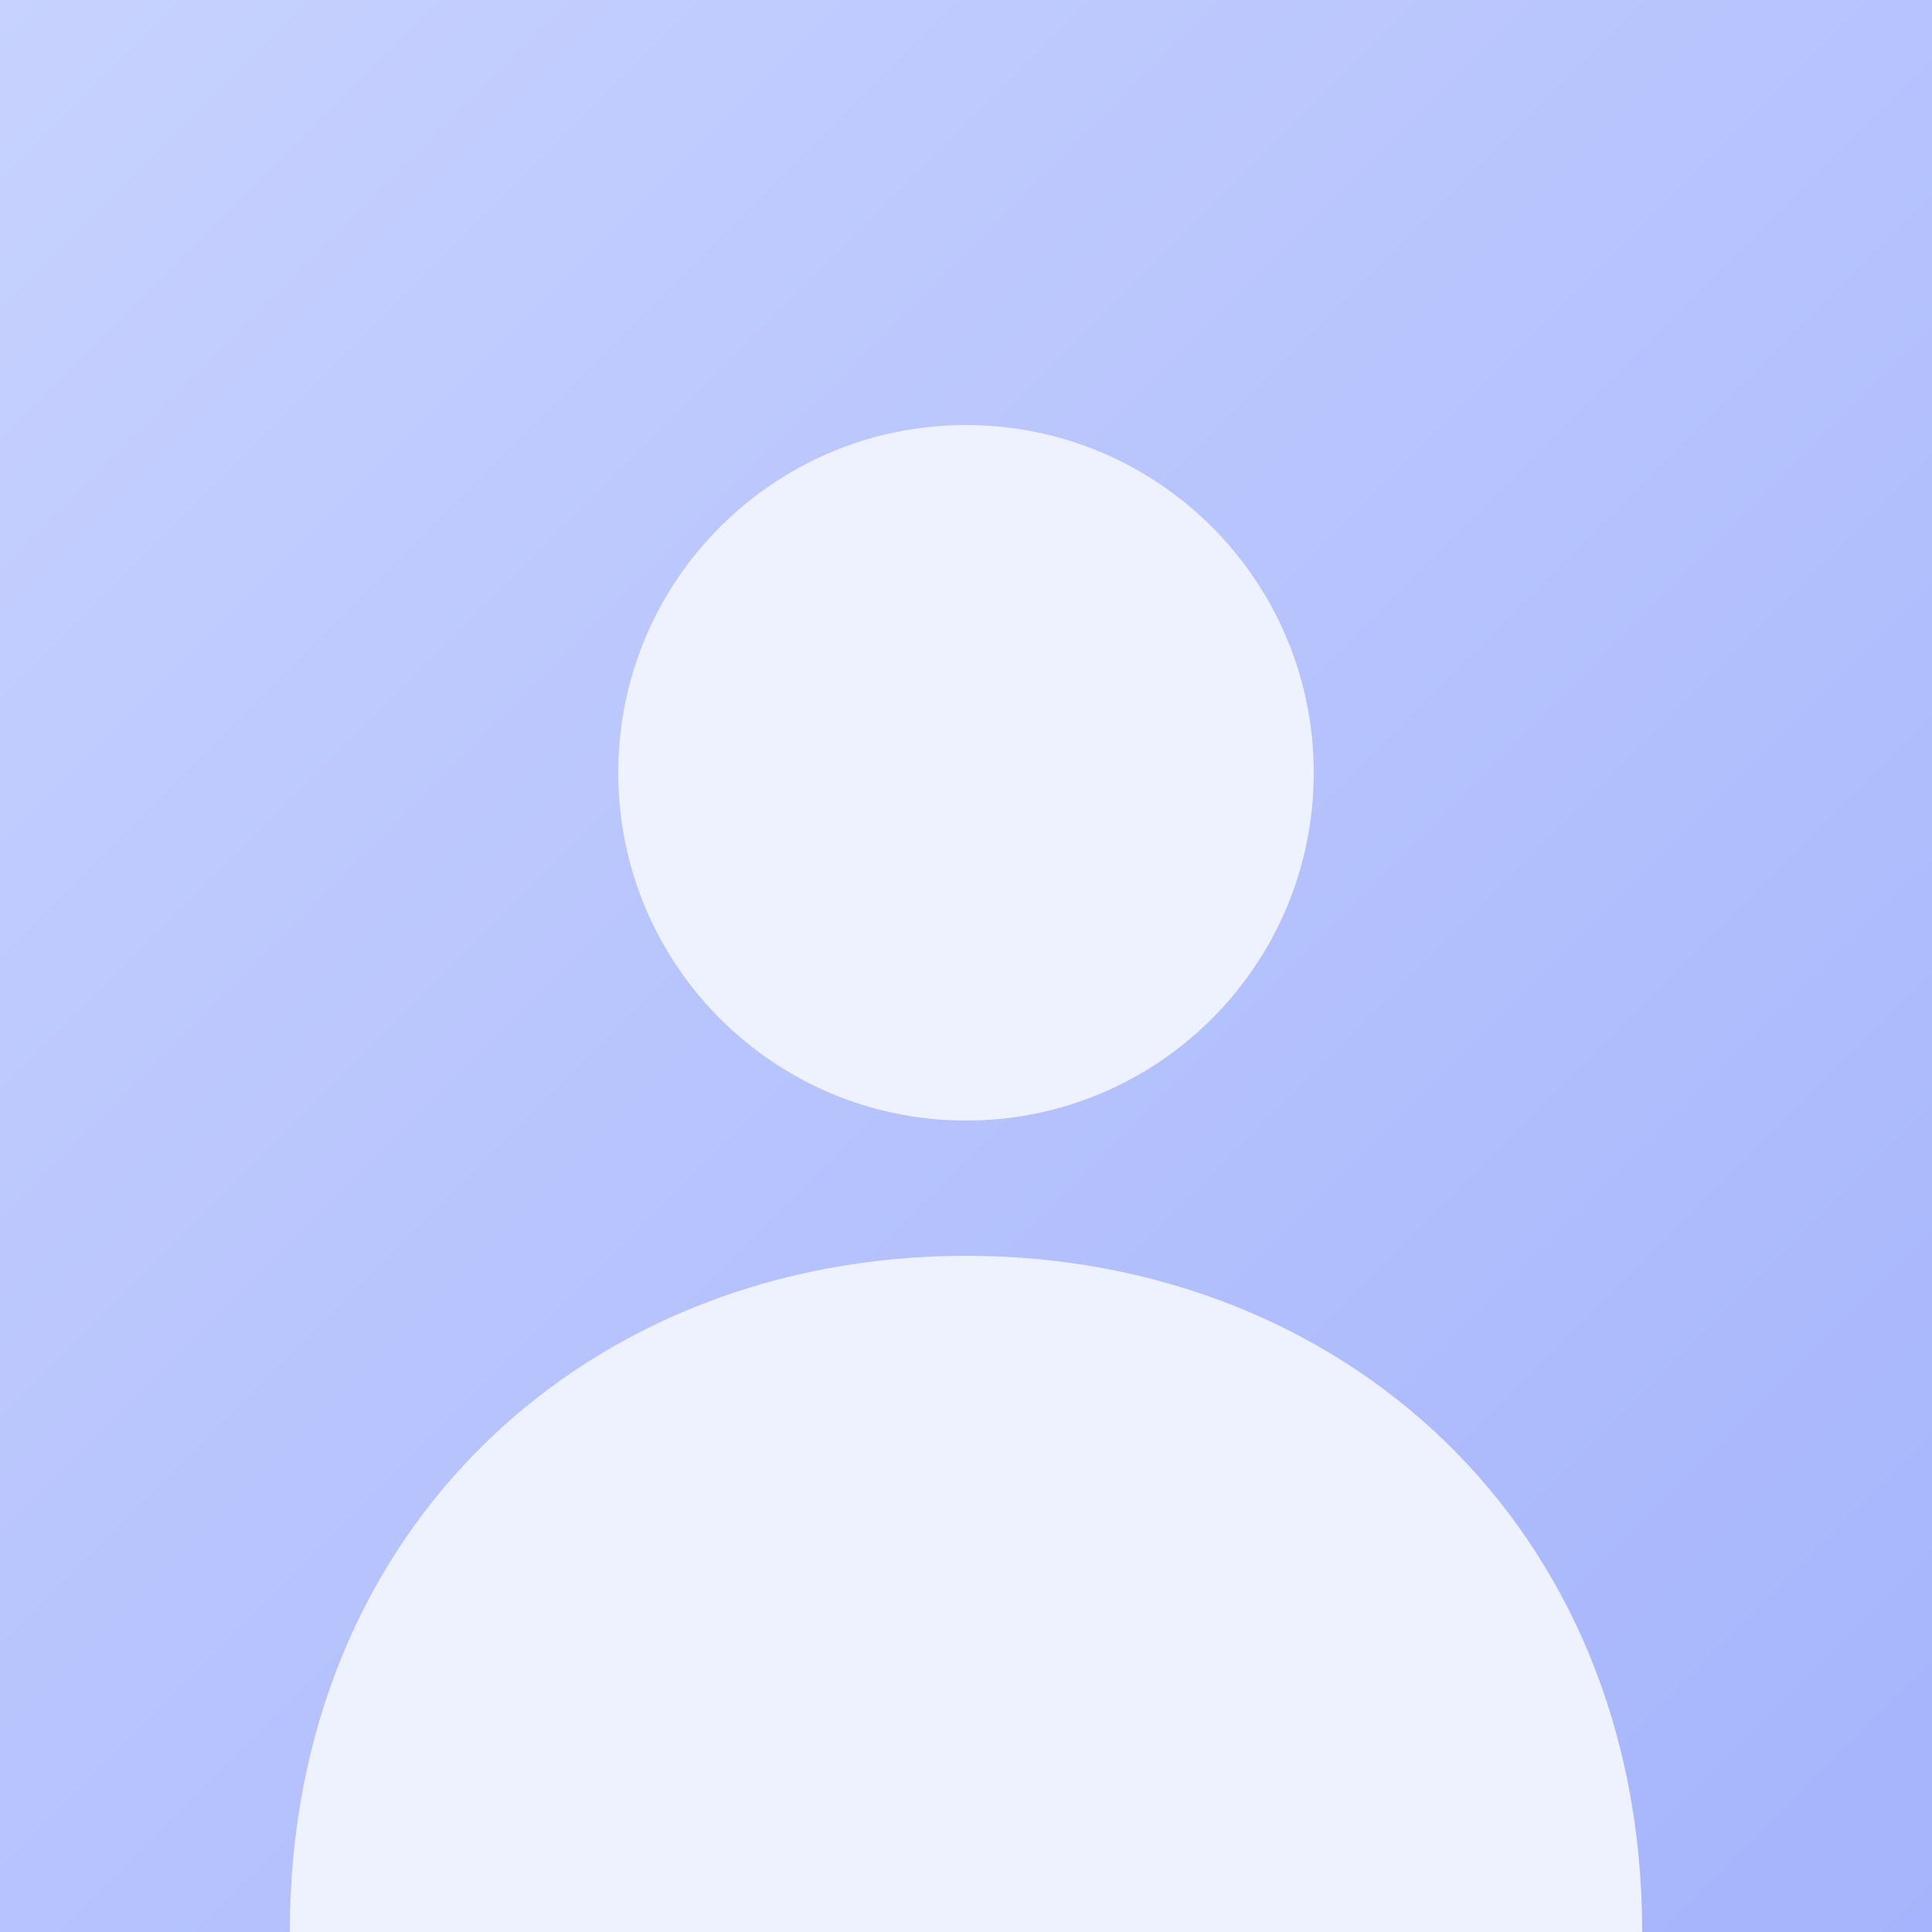
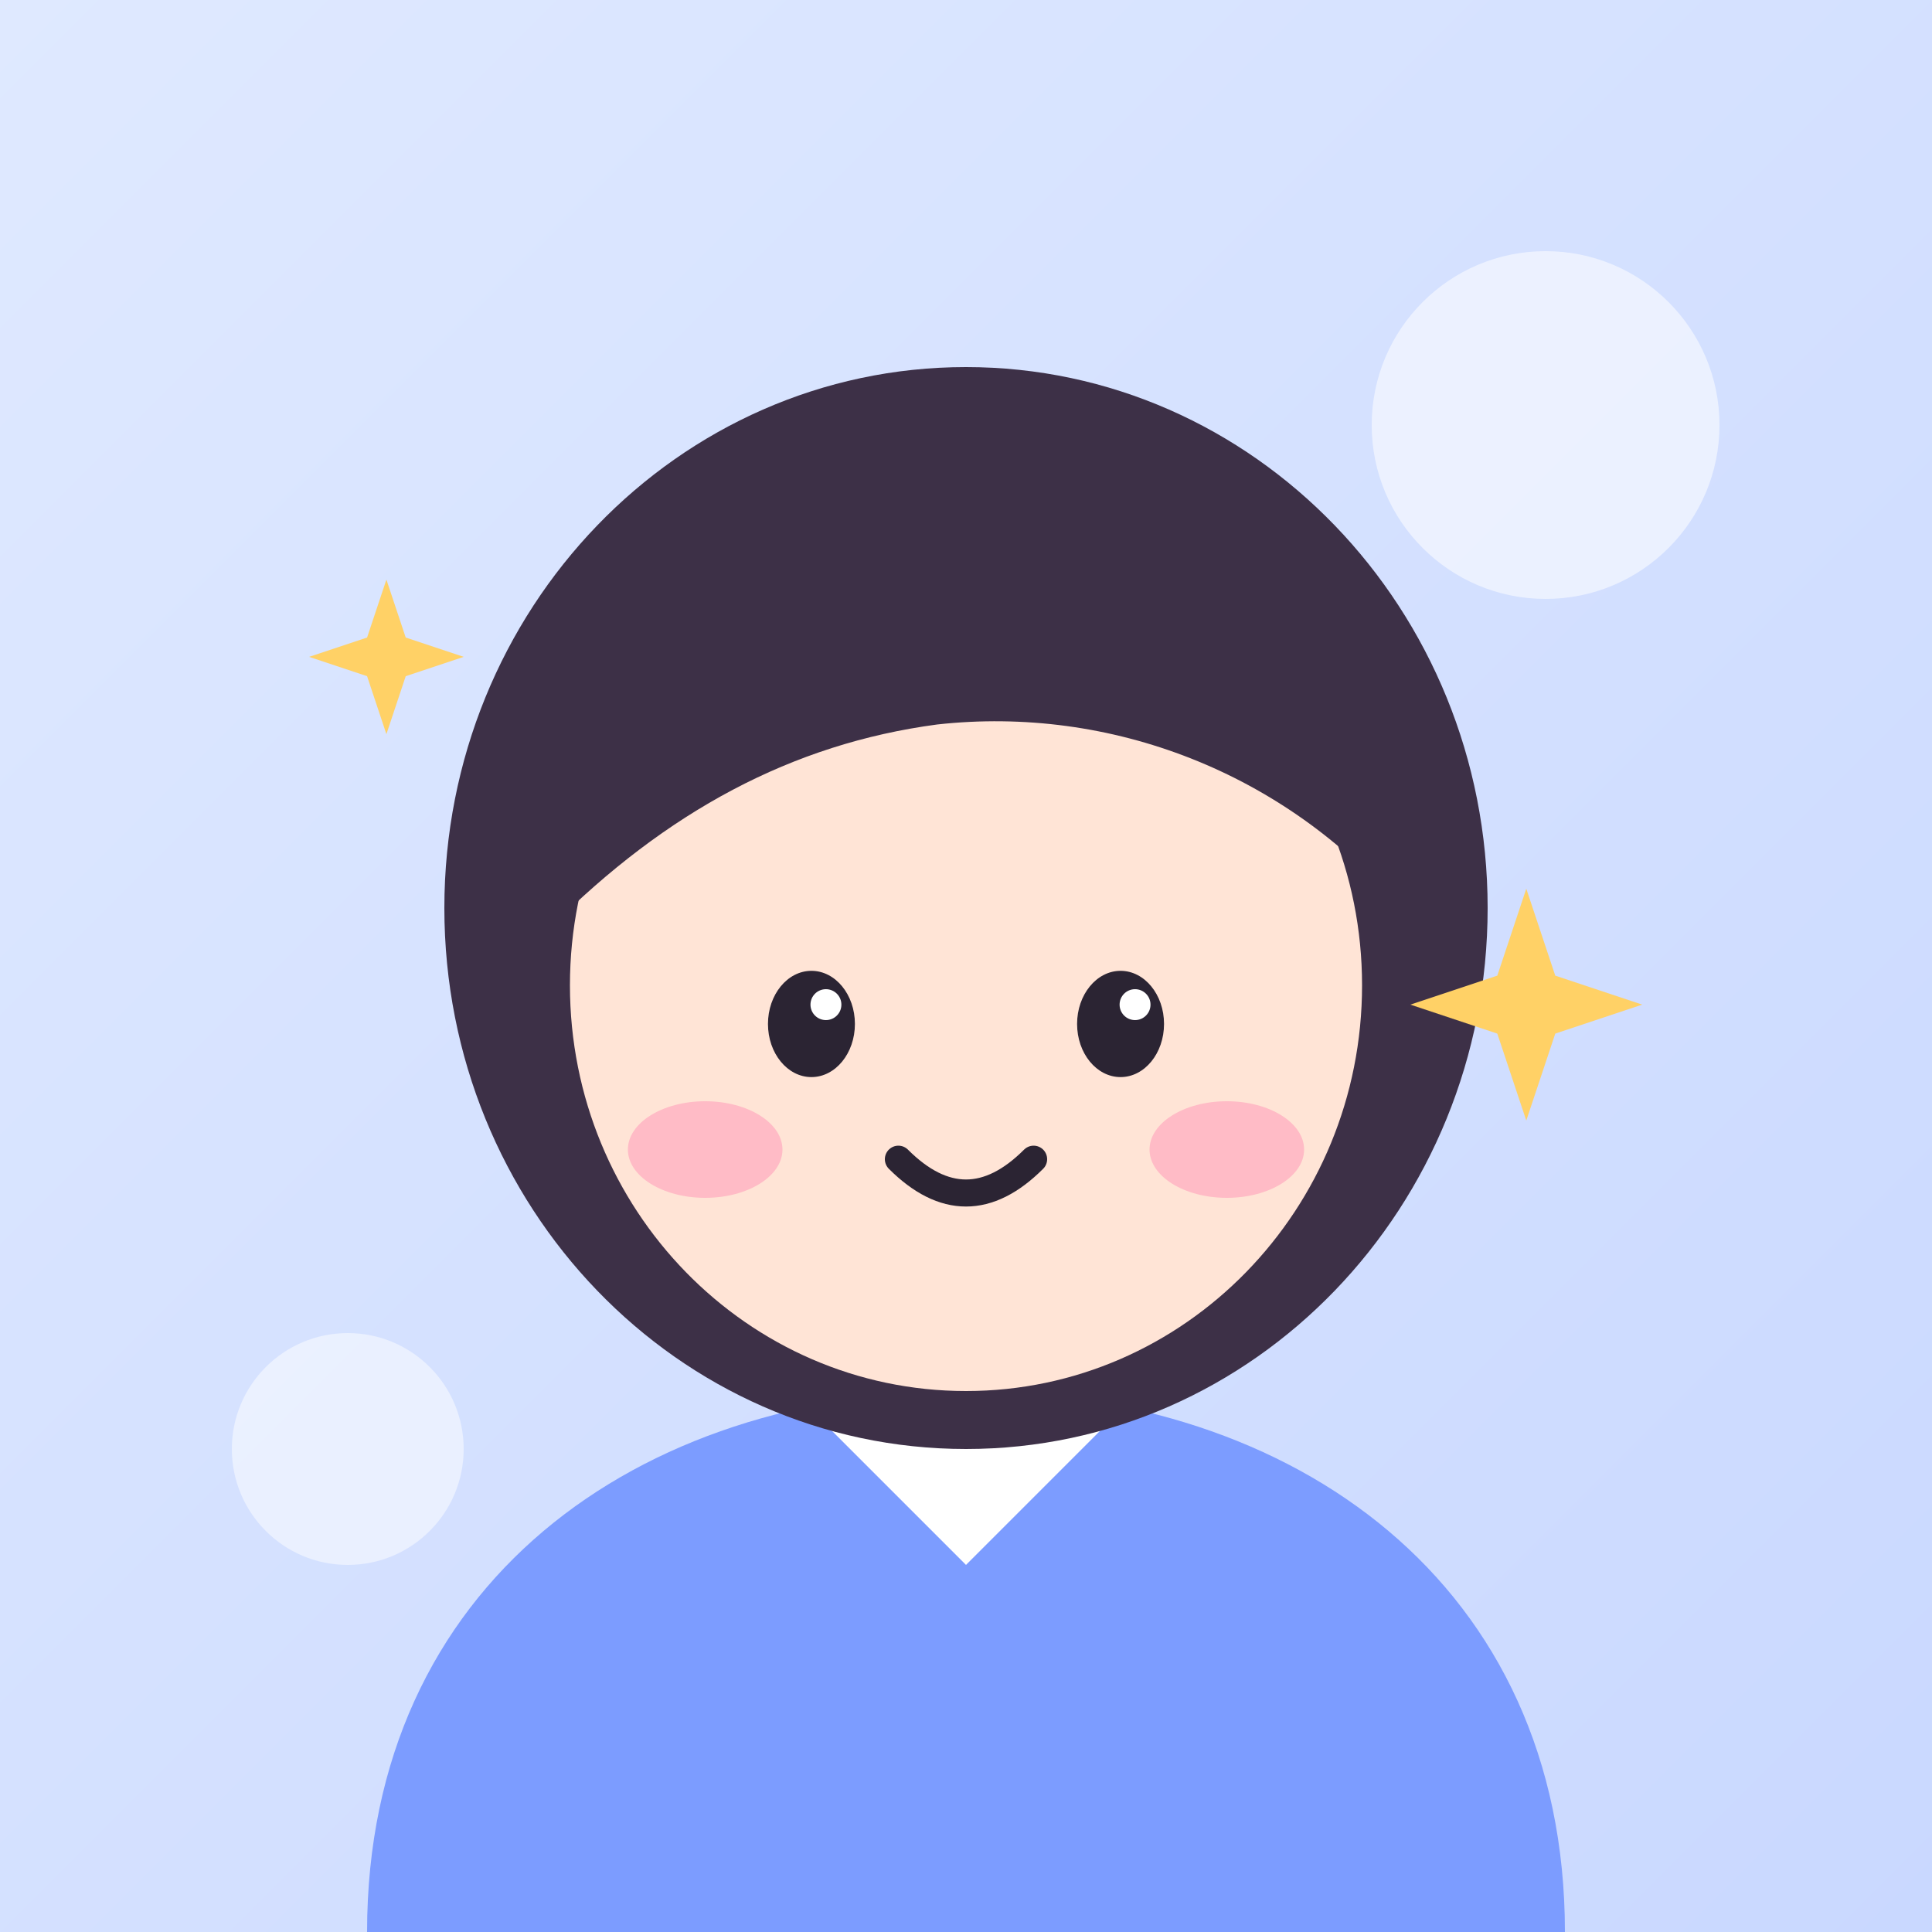
<svg xmlns="http://www.w3.org/2000/svg" viewBox="0 0 200 200">
  <defs>
    <linearGradient id="bg" x1="0" y1="0" x2="1" y2="1">
-       <stop offset="0" stop-color="#c7d2fe" />
-       <stop offset="1" stop-color="#a5b4fc" />
+       <stop offset="0" stop-color="#dfe9ff" />
+       <stop offset="1" stop-color="#c9d8ff" />
    </linearGradient>
  </defs>
  <rect width="200" height="200" fill="url(#bg)" />
-   <circle cx="100" cy="80" r="36" fill="#eef2ff" />
-   <path d="M30 200c0-42 31-70 70-70s70 28 70 70z" fill="#eef2ff" />
+   <circle cx="160" cy="44" r="18" fill="#ffffff" opacity=".55" />
+   <circle cx="36" cy="150" r="12" fill="#ffffff" opacity=".5" />
+   <path d="M38 200c0-36 28-56 62-56s62 20 62 56z" fill="#7c9cff" />
+   <path d="M84 146l16 16 16-16" fill="#ffffff" />
+   <rect x="91" y="128" width="18" height="20" rx="8" fill="#ffd9c7" />
+   <ellipse cx="100" cy="94" rx="54" ry="56" fill="#3d3047" />
+   <ellipse cx="100" cy="102" rx="41" ry="42" fill="#ffe4d6" />
+   <path d="M57 96c0-34 24-52 47-52 26 0 43 20 41 50-12-14-30-21-48-19-15 2-28 9-40 21z" fill="#3d3047" />
+   <ellipse cx="84" cy="106" rx="4.5" ry="5.5" fill="#2b2433" />
+   <ellipse cx="116" cy="106" rx="4.5" ry="5.5" fill="#2b2433" />
+   <circle cx="85.5" cy="104" r="1.6" fill="#fff" />
+   <circle cx="117.5" cy="104" r="1.6" fill="#fff" />
+   <ellipse cx="73" cy="119" rx="8" ry="5" fill="#ffadc0" opacity=".75" />
+   <ellipse cx="127" cy="119" rx="8" ry="5" fill="#ffadc0" opacity=".75" />
+   <path d="M93 120q7 7 14 0" fill="none" stroke="#2b2433" stroke-width="2.8" stroke-linecap="round" />
+   <path d="M158 92l3 9 9 3-9 3-3 9-3-9-9-3 9-3z" fill="#ffd166" />
+   <path d="M40 60l2 6 6 2-6 2-2 6-2-6-6-2 6-2z" fill="#ffd166" />
</svg>
